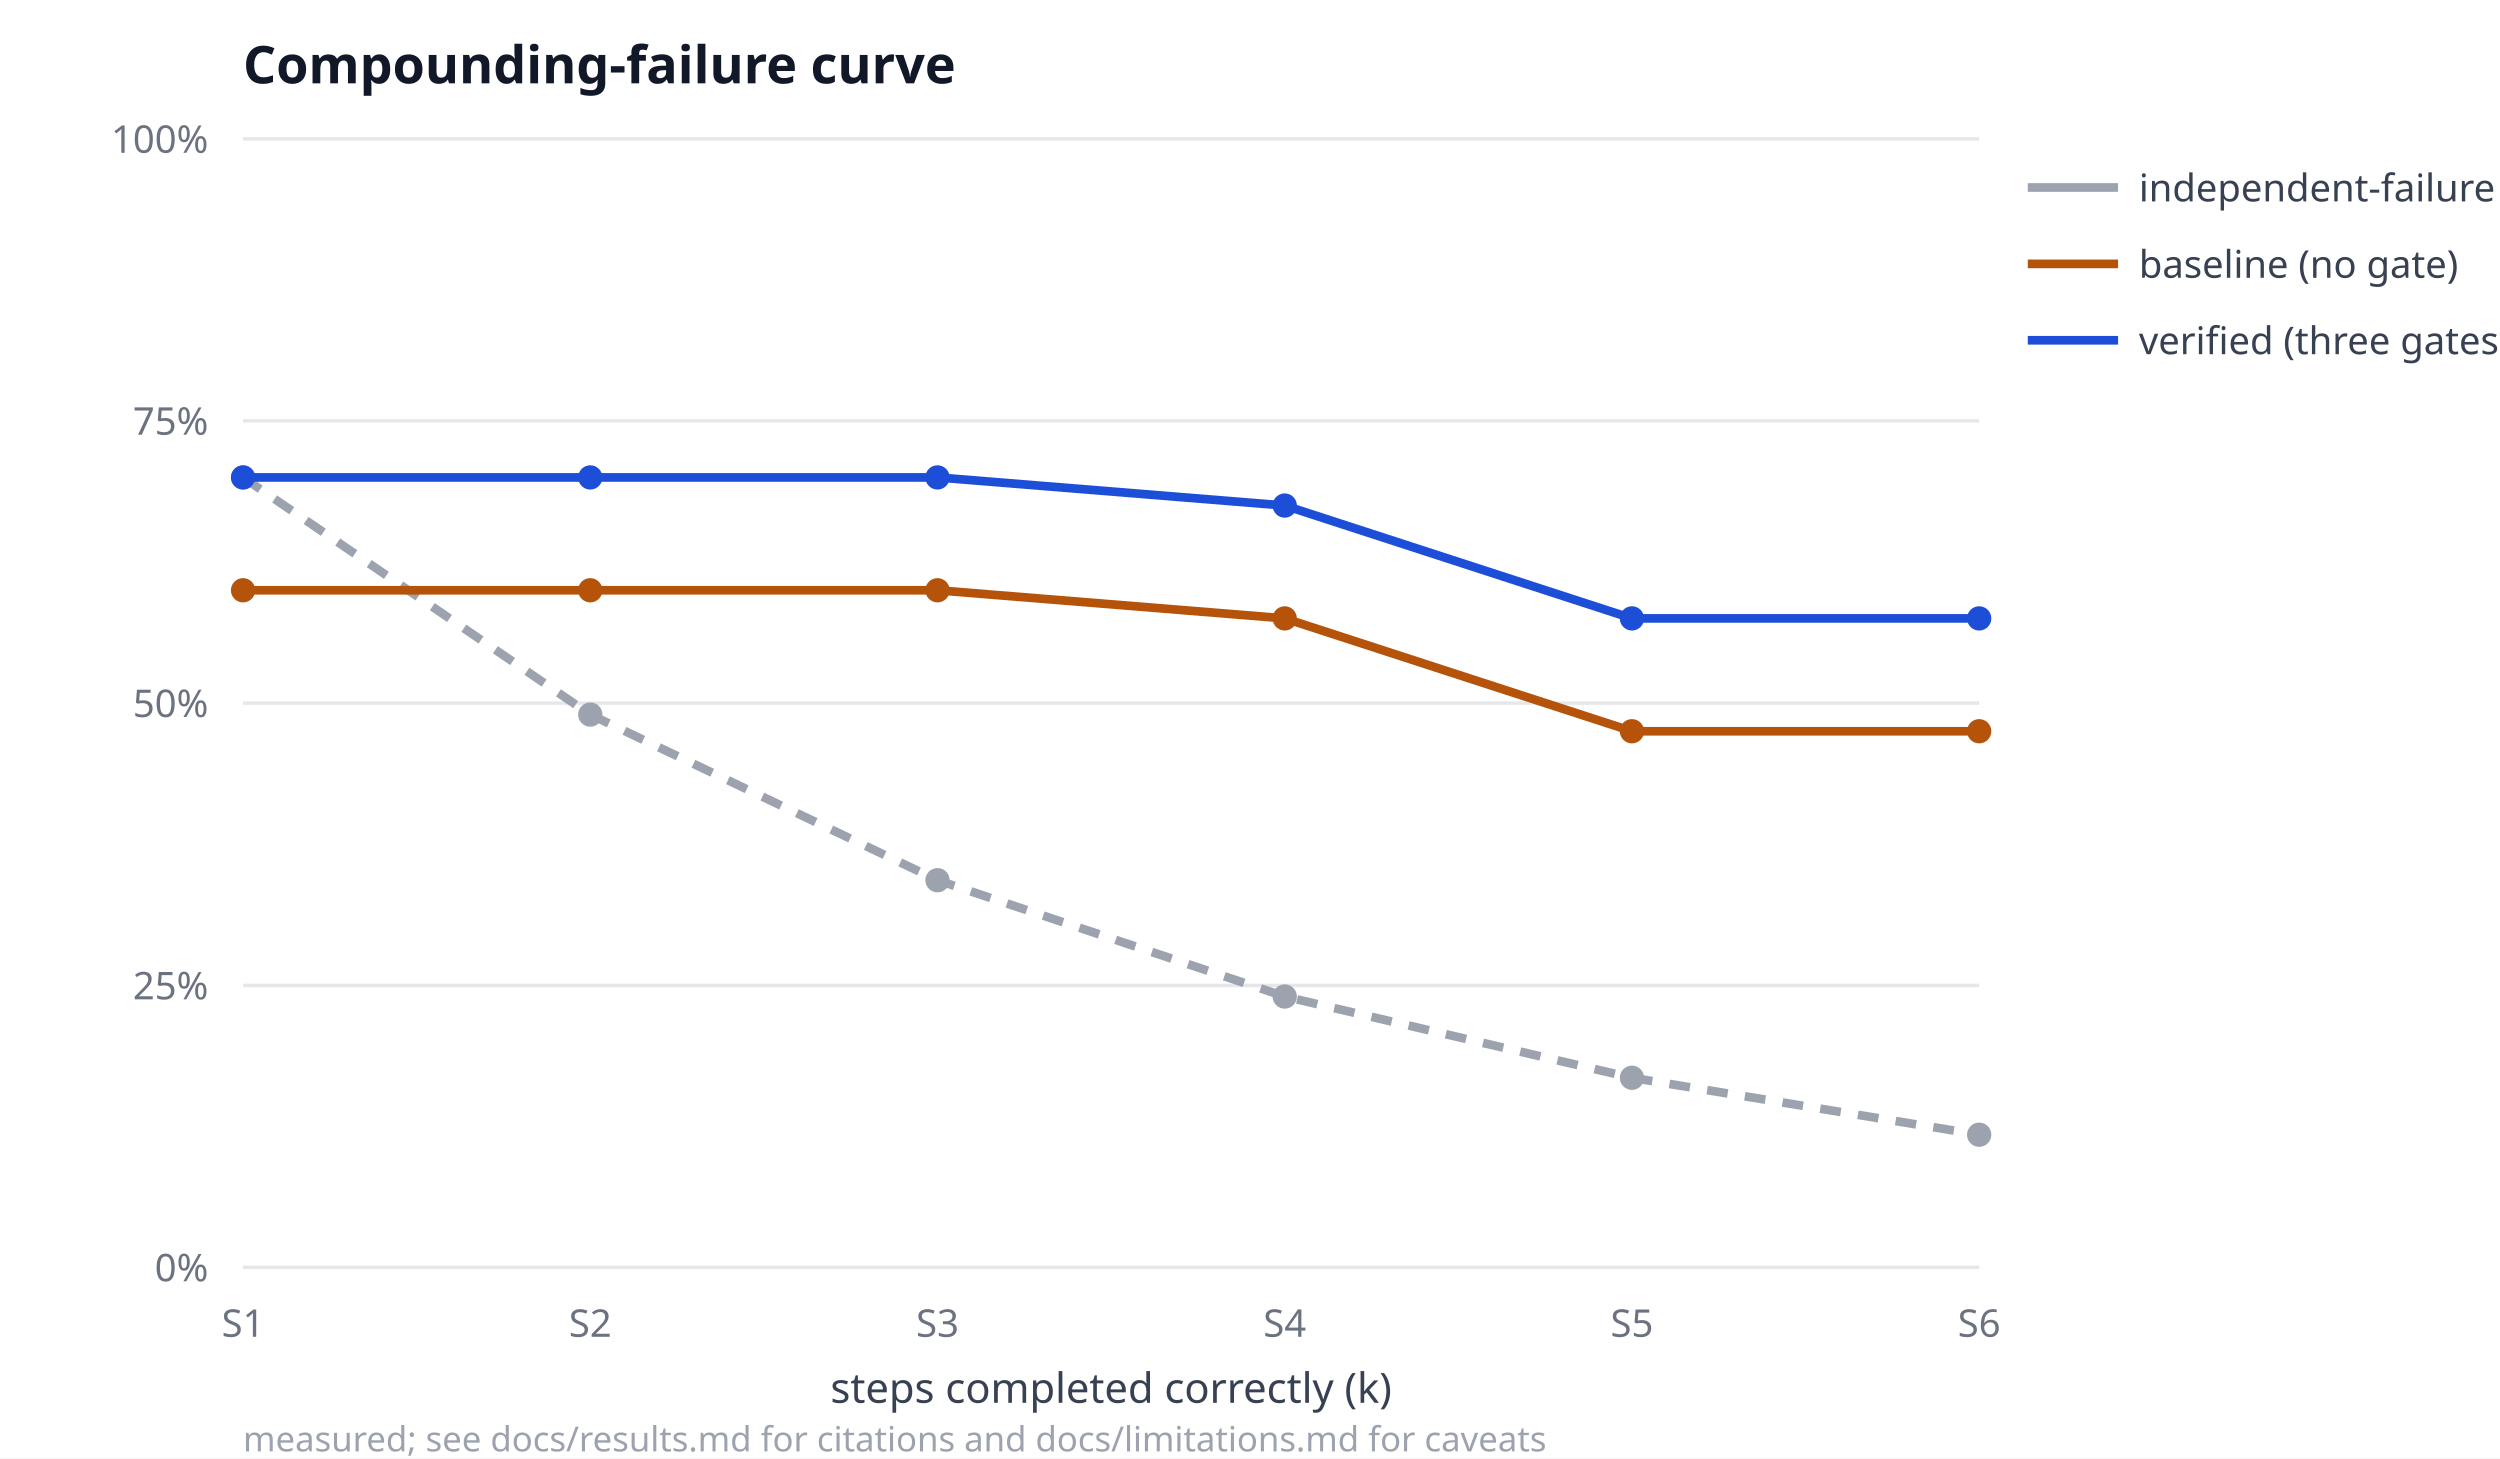
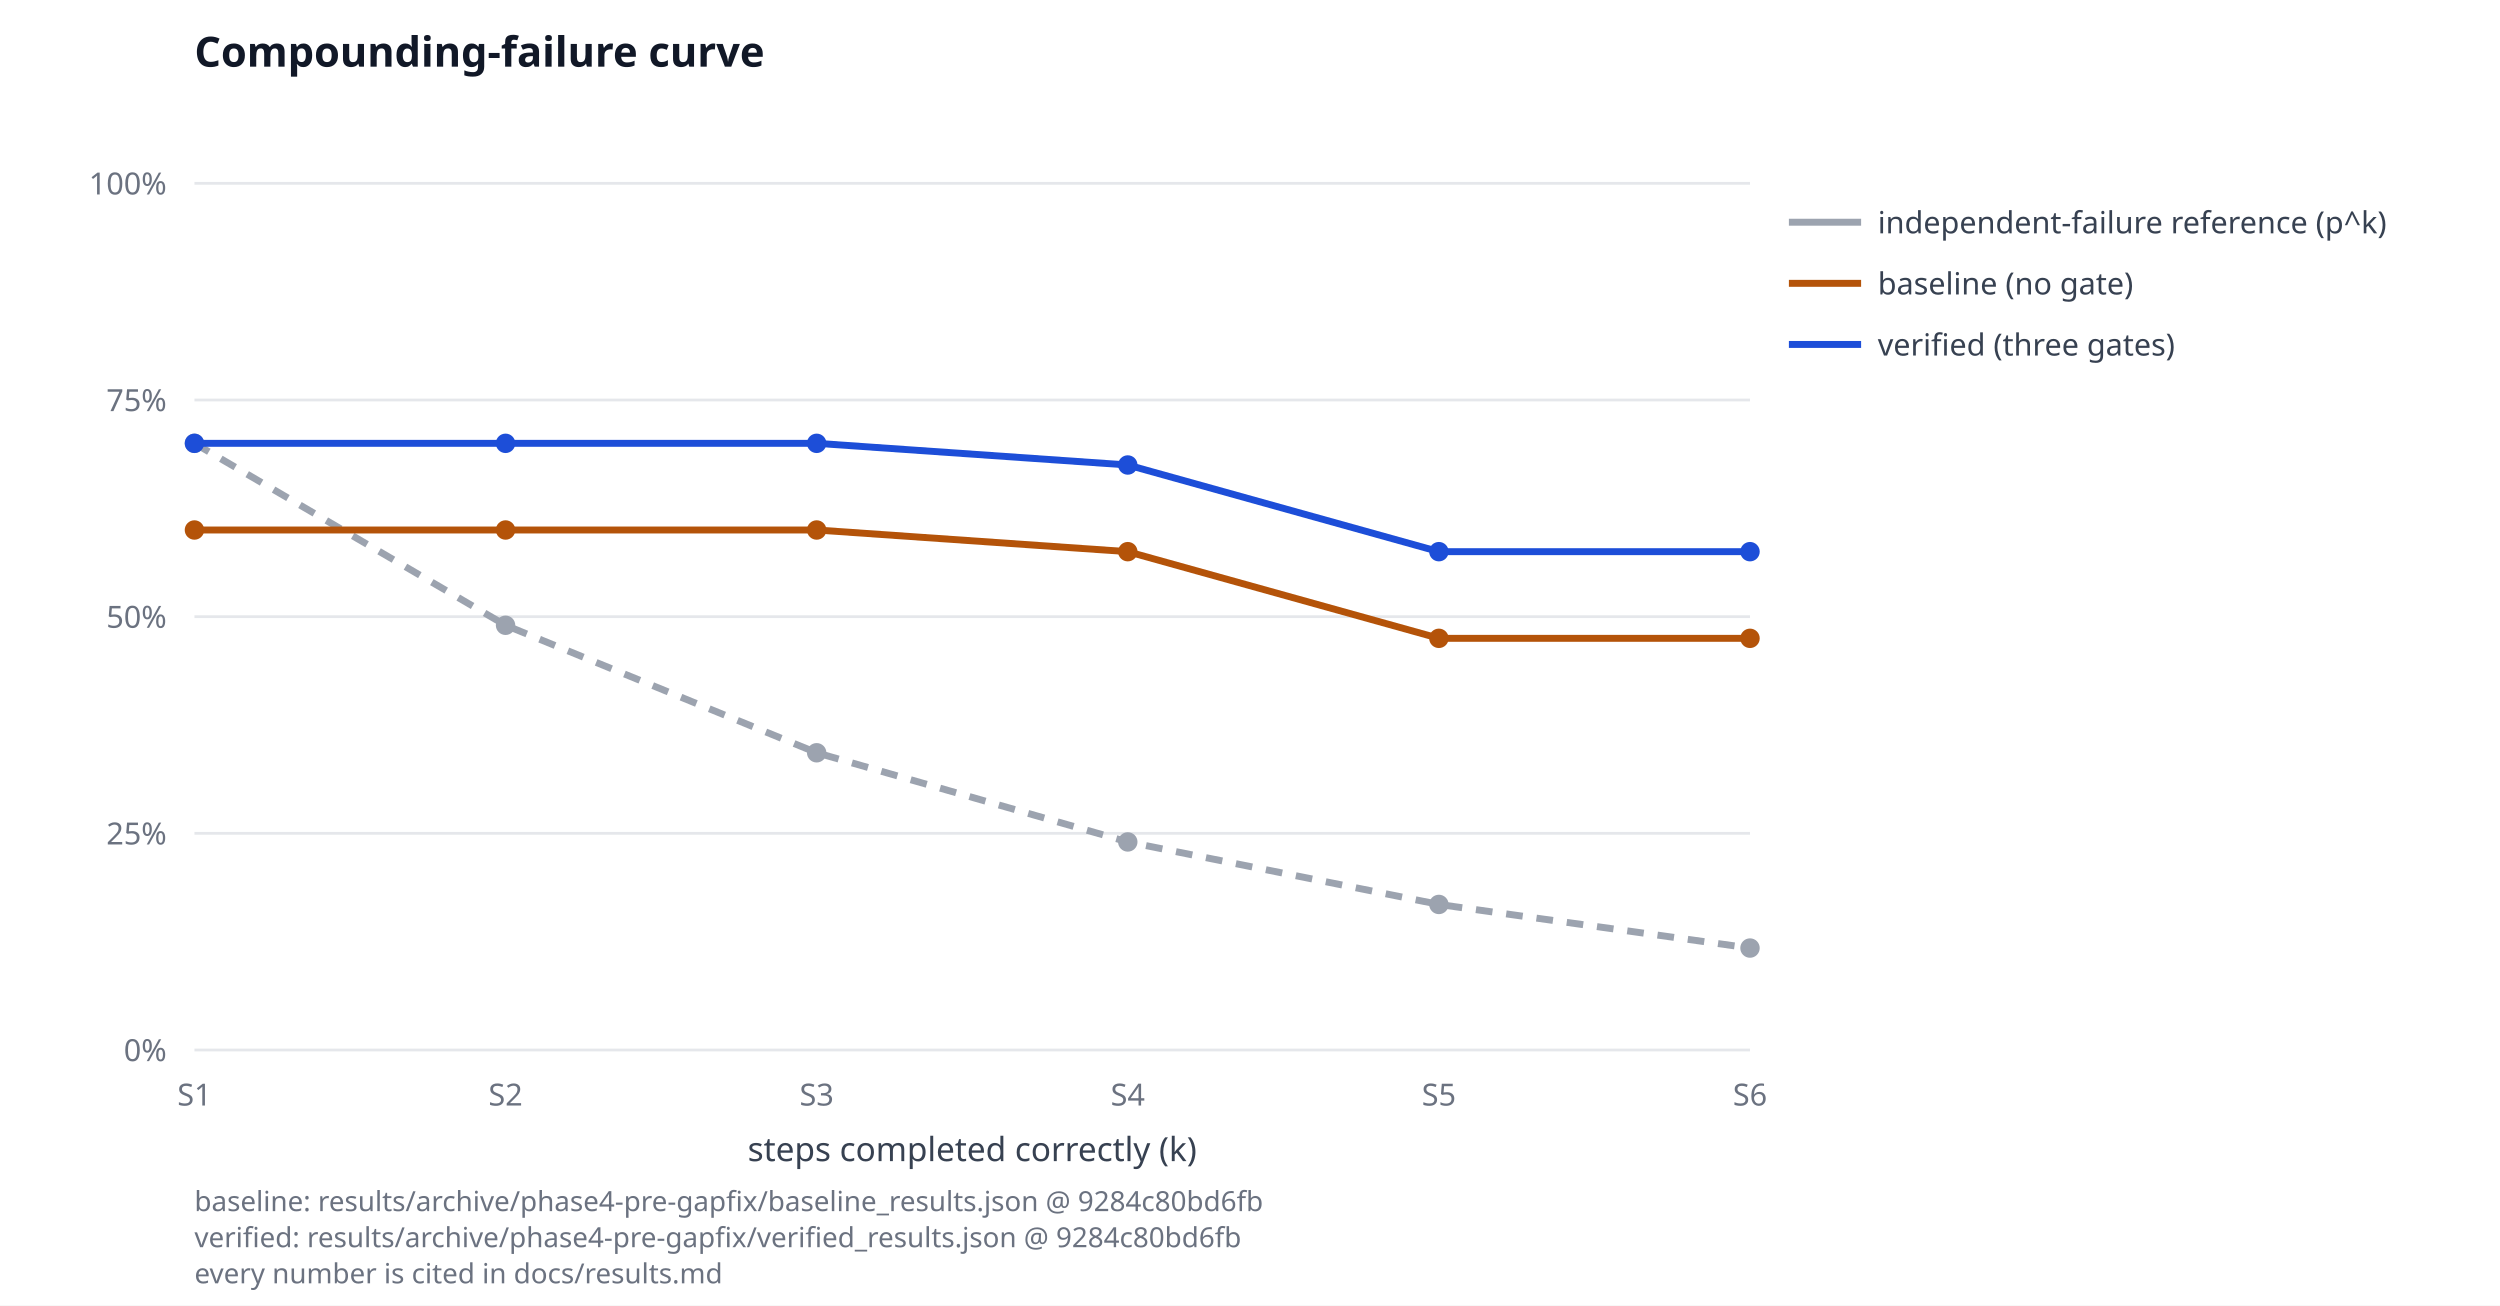
- <svg xmlns="http://www.w3.org/2000/svg" width="720" height="420" viewBox="0 0 720 420" font-family="system-ui, sans-serif">
-   <rect width="720" height="420" fill="#ffffff" />
+ <svg xmlns="http://www.w3.org/2000/svg" width="900" height="470" viewBox="0 0 900 470" font-family="system-ui, sans-serif">
+   <rect width="900" height="470" fill="#ffffff" />
  <text x="70" y="24" font-size="15" font-weight="600" fill="#111827">Compounding-failure curve</text>
-   <line x1="70" y1="365.0" x2="570" y2="365.0" stroke="#e5e7eb" stroke-width="1" />
-   <text x="60" y="369.0" font-size="11" fill="#6b7280" text-anchor="end">0%</text>
-   <line x1="70" y1="283.8" x2="570" y2="283.8" stroke="#e5e7eb" stroke-width="1" />
-   <text x="60" y="287.8" font-size="11" fill="#6b7280" text-anchor="end">25%</text>
-   <line x1="70" y1="202.5" x2="570" y2="202.5" stroke="#e5e7eb" stroke-width="1" />
-   <text x="60" y="206.5" font-size="11" fill="#6b7280" text-anchor="end">50%</text>
-   <line x1="70" y1="121.2" x2="570" y2="121.2" stroke="#e5e7eb" stroke-width="1" />
-   <text x="60" y="125.2" font-size="11" fill="#6b7280" text-anchor="end">75%</text>
-   <line x1="70" y1="40.0" x2="570" y2="40.0" stroke="#e5e7eb" stroke-width="1" />
-   <text x="60" y="44.0" font-size="11" fill="#6b7280" text-anchor="end">100%</text>
-   <text x="70.0" y="385.0" font-size="11" fill="#6b7280" text-anchor="middle">S1</text>
-   <text x="170.0" y="385.0" font-size="11" fill="#6b7280" text-anchor="middle">S2</text>
-   <text x="270.0" y="385.0" font-size="11" fill="#6b7280" text-anchor="middle">S3</text>
-   <text x="370.0" y="385.0" font-size="11" fill="#6b7280" text-anchor="middle">S4</text>
-   <text x="470.0" y="385.0" font-size="11" fill="#6b7280" text-anchor="middle">S5</text>
-   <text x="570.0" y="385.0" font-size="11" fill="#6b7280" text-anchor="middle">S6</text>
-   <text x="320.0" y="404" font-size="12" fill="#374151" text-anchor="middle">steps completed correctly (k)</text>
-   <polyline points="70.0,137.5 170.0,205.8 270.0,253.5 370.0,287.0 470.0,310.4 570.0,326.8" fill="none" stroke="#9ca3af" stroke-width="2.5" stroke-dasharray="6 5" />
-   <circle cx="70.0" cy="137.5" r="3.5" fill="#9ca3af" />
-   <circle cx="170.0" cy="205.8" r="3.5" fill="#9ca3af" />
-   <circle cx="270.0" cy="253.5" r="3.5" fill="#9ca3af" />
-   <circle cx="370.0" cy="287.0" r="3.5" fill="#9ca3af" />
-   <circle cx="470.0" cy="310.4" r="3.5" fill="#9ca3af" />
-   <circle cx="570.0" cy="326.8" r="3.5" fill="#9ca3af" />
-   <polyline points="70.0,170.0 170.0,170.0 270.0,170.0 370.0,178.1 470.0,210.6 570.0,210.6" fill="none" stroke="#b45309" stroke-width="2.5" />
-   <circle cx="70.0" cy="170.0" r="3.5" fill="#b45309" />
-   <circle cx="170.0" cy="170.0" r="3.5" fill="#b45309" />
-   <circle cx="270.0" cy="170.0" r="3.5" fill="#b45309" />
-   <circle cx="370.0" cy="178.1" r="3.5" fill="#b45309" />
-   <circle cx="470.0" cy="210.6" r="3.5" fill="#b45309" />
-   <circle cx="570.0" cy="210.6" r="3.5" fill="#b45309" />
-   <polyline points="70.0,137.5 170.0,137.5 270.0,137.5 370.0,145.6 470.0,178.1 570.0,178.1" fill="none" stroke="#1d4ed8" stroke-width="2.5" />
-   <circle cx="70.0" cy="137.5" r="3.5" fill="#1d4ed8" />
-   <circle cx="170.0" cy="137.5" r="3.5" fill="#1d4ed8" />
-   <circle cx="270.0" cy="137.5" r="3.5" fill="#1d4ed8" />
-   <circle cx="370.0" cy="145.6" r="3.5" fill="#1d4ed8" />
-   <circle cx="470.0" cy="178.1" r="3.5" fill="#1d4ed8" />
-   <circle cx="570.0" cy="178.1" r="3.5" fill="#1d4ed8" />
-   <line x1="584" y1="54" x2="610" y2="54" stroke="#9ca3af" stroke-width="2.5" />
-   <text x="616" y="58" font-size="11" fill="#374151">independent-failure reference (p^k)</text>
-   <line x1="584" y1="76" x2="610" y2="76" stroke="#b45309" stroke-width="2.5" />
-   <text x="616" y="80" font-size="11" fill="#374151">baseline (no gate)</text>
-   <line x1="584" y1="98" x2="610" y2="98" stroke="#1d4ed8" stroke-width="2.5" />
-   <text x="616" y="102" font-size="11" fill="#374151">verified (three gates)</text>
-   <text x="70" y="418" font-size="10" fill="#9ca3af">measured; see docs/results.md for citations and docs/limitations.md for caveats</text>
+   <line x1="70" y1="378.0" x2="630" y2="378.0" stroke="#e5e7eb" stroke-width="1" />
+   <text x="60" y="382.0" font-size="11" fill="#6b7280" text-anchor="end">0%</text>
+   <line x1="70" y1="300.0" x2="630" y2="300.0" stroke="#e5e7eb" stroke-width="1" />
+   <text x="60" y="304.0" font-size="11" fill="#6b7280" text-anchor="end">25%</text>
+   <line x1="70" y1="222.0" x2="630" y2="222.0" stroke="#e5e7eb" stroke-width="1" />
+   <text x="60" y="226.0" font-size="11" fill="#6b7280" text-anchor="end">50%</text>
+   <line x1="70" y1="144.0" x2="630" y2="144.0" stroke="#e5e7eb" stroke-width="1" />
+   <text x="60" y="148.0" font-size="11" fill="#6b7280" text-anchor="end">75%</text>
+   <line x1="70" y1="66.0" x2="630" y2="66.0" stroke="#e5e7eb" stroke-width="1" />
+   <text x="60" y="70.0" font-size="11" fill="#6b7280" text-anchor="end">100%</text>
+   <text x="70.0" y="398.0" font-size="11" fill="#6b7280" text-anchor="middle">S1</text>
+   <text x="182.0" y="398.0" font-size="11" fill="#6b7280" text-anchor="middle">S2</text>
+   <text x="294.0" y="398.0" font-size="11" fill="#6b7280" text-anchor="middle">S3</text>
+   <text x="406.0" y="398.0" font-size="11" fill="#6b7280" text-anchor="middle">S4</text>
+   <text x="518.0" y="398.0" font-size="11" fill="#6b7280" text-anchor="middle">S5</text>
+   <text x="630.0" y="398.0" font-size="11" fill="#6b7280" text-anchor="middle">S6</text>
+   <text x="350.0" y="418.0" font-size="12" fill="#374151" text-anchor="middle">steps completed correctly (k)</text>
+   <polyline points="70.0,159.6 182.0,225.1 294.0,271.0 406.0,303.1 518.0,325.6 630.0,341.3" fill="none" stroke="#9ca3af" stroke-width="2.5" stroke-dasharray="6 5" />
+   <circle cx="70.0" cy="159.6" r="3.5" fill="#9ca3af" />
+   <circle cx="182.0" cy="225.1" r="3.5" fill="#9ca3af" />
+   <circle cx="294.0" cy="271.0" r="3.5" fill="#9ca3af" />
+   <circle cx="406.0" cy="303.1" r="3.5" fill="#9ca3af" />
+   <circle cx="518.0" cy="325.6" r="3.5" fill="#9ca3af" />
+   <circle cx="630.0" cy="341.3" r="3.5" fill="#9ca3af" />
+   <polyline points="70.0,190.8 182.0,190.8 294.0,190.8 406.0,198.6 518.0,229.8 630.0,229.8" fill="none" stroke="#b45309" stroke-width="2.5" />
+   <circle cx="70.0" cy="190.8" r="3.5" fill="#b45309" />
+   <circle cx="182.0" cy="190.8" r="3.5" fill="#b45309" />
+   <circle cx="294.0" cy="190.8" r="3.5" fill="#b45309" />
+   <circle cx="406.0" cy="198.6" r="3.5" fill="#b45309" />
+   <circle cx="518.0" cy="229.8" r="3.5" fill="#b45309" />
+   <circle cx="630.0" cy="229.8" r="3.5" fill="#b45309" />
+   <polyline points="70.0,159.6 182.0,159.6 294.0,159.6 406.0,167.4 518.0,198.6 630.0,198.6" fill="none" stroke="#1d4ed8" stroke-width="2.5" />
+   <circle cx="70.0" cy="159.6" r="3.5" fill="#1d4ed8" />
+   <circle cx="182.0" cy="159.6" r="3.5" fill="#1d4ed8" />
+   <circle cx="294.0" cy="159.6" r="3.5" fill="#1d4ed8" />
+   <circle cx="406.0" cy="167.4" r="3.5" fill="#1d4ed8" />
+   <circle cx="518.0" cy="198.6" r="3.5" fill="#1d4ed8" />
+   <circle cx="630.0" cy="198.6" r="3.5" fill="#1d4ed8" />
+   <line x1="644" y1="80" x2="670" y2="80" stroke="#9ca3af" stroke-width="2.5" />
+   <text x="676" y="84" font-size="11" fill="#374151">independent-failure reference (p^k)</text>
+   <line x1="644" y1="102" x2="670" y2="102" stroke="#b45309" stroke-width="2.5" />
+   <text x="676" y="106" font-size="11" fill="#374151">baseline (no gate)</text>
+   <line x1="644" y1="124" x2="670" y2="124" stroke="#1d4ed8" stroke-width="2.5" />
+   <text x="676" y="128" font-size="11" fill="#374151">verified (three gates)</text>
+   <text x="70" y="436" font-size="10" fill="#6b7280">baseline: results/archive/phase4-pre-gapfix/baseline_results.json @ 9284c80bd6fb</text>
+   <text x="70" y="449" font-size="10" fill="#6b7280">verified: results/archive/phase4-pre-gapfix/verified_results.json @ 9284c80bd6fb</text>
+   <text x="70" y="462" font-size="10" fill="#6b7280">every number is cited in docs/results.md</text>
</svg>
